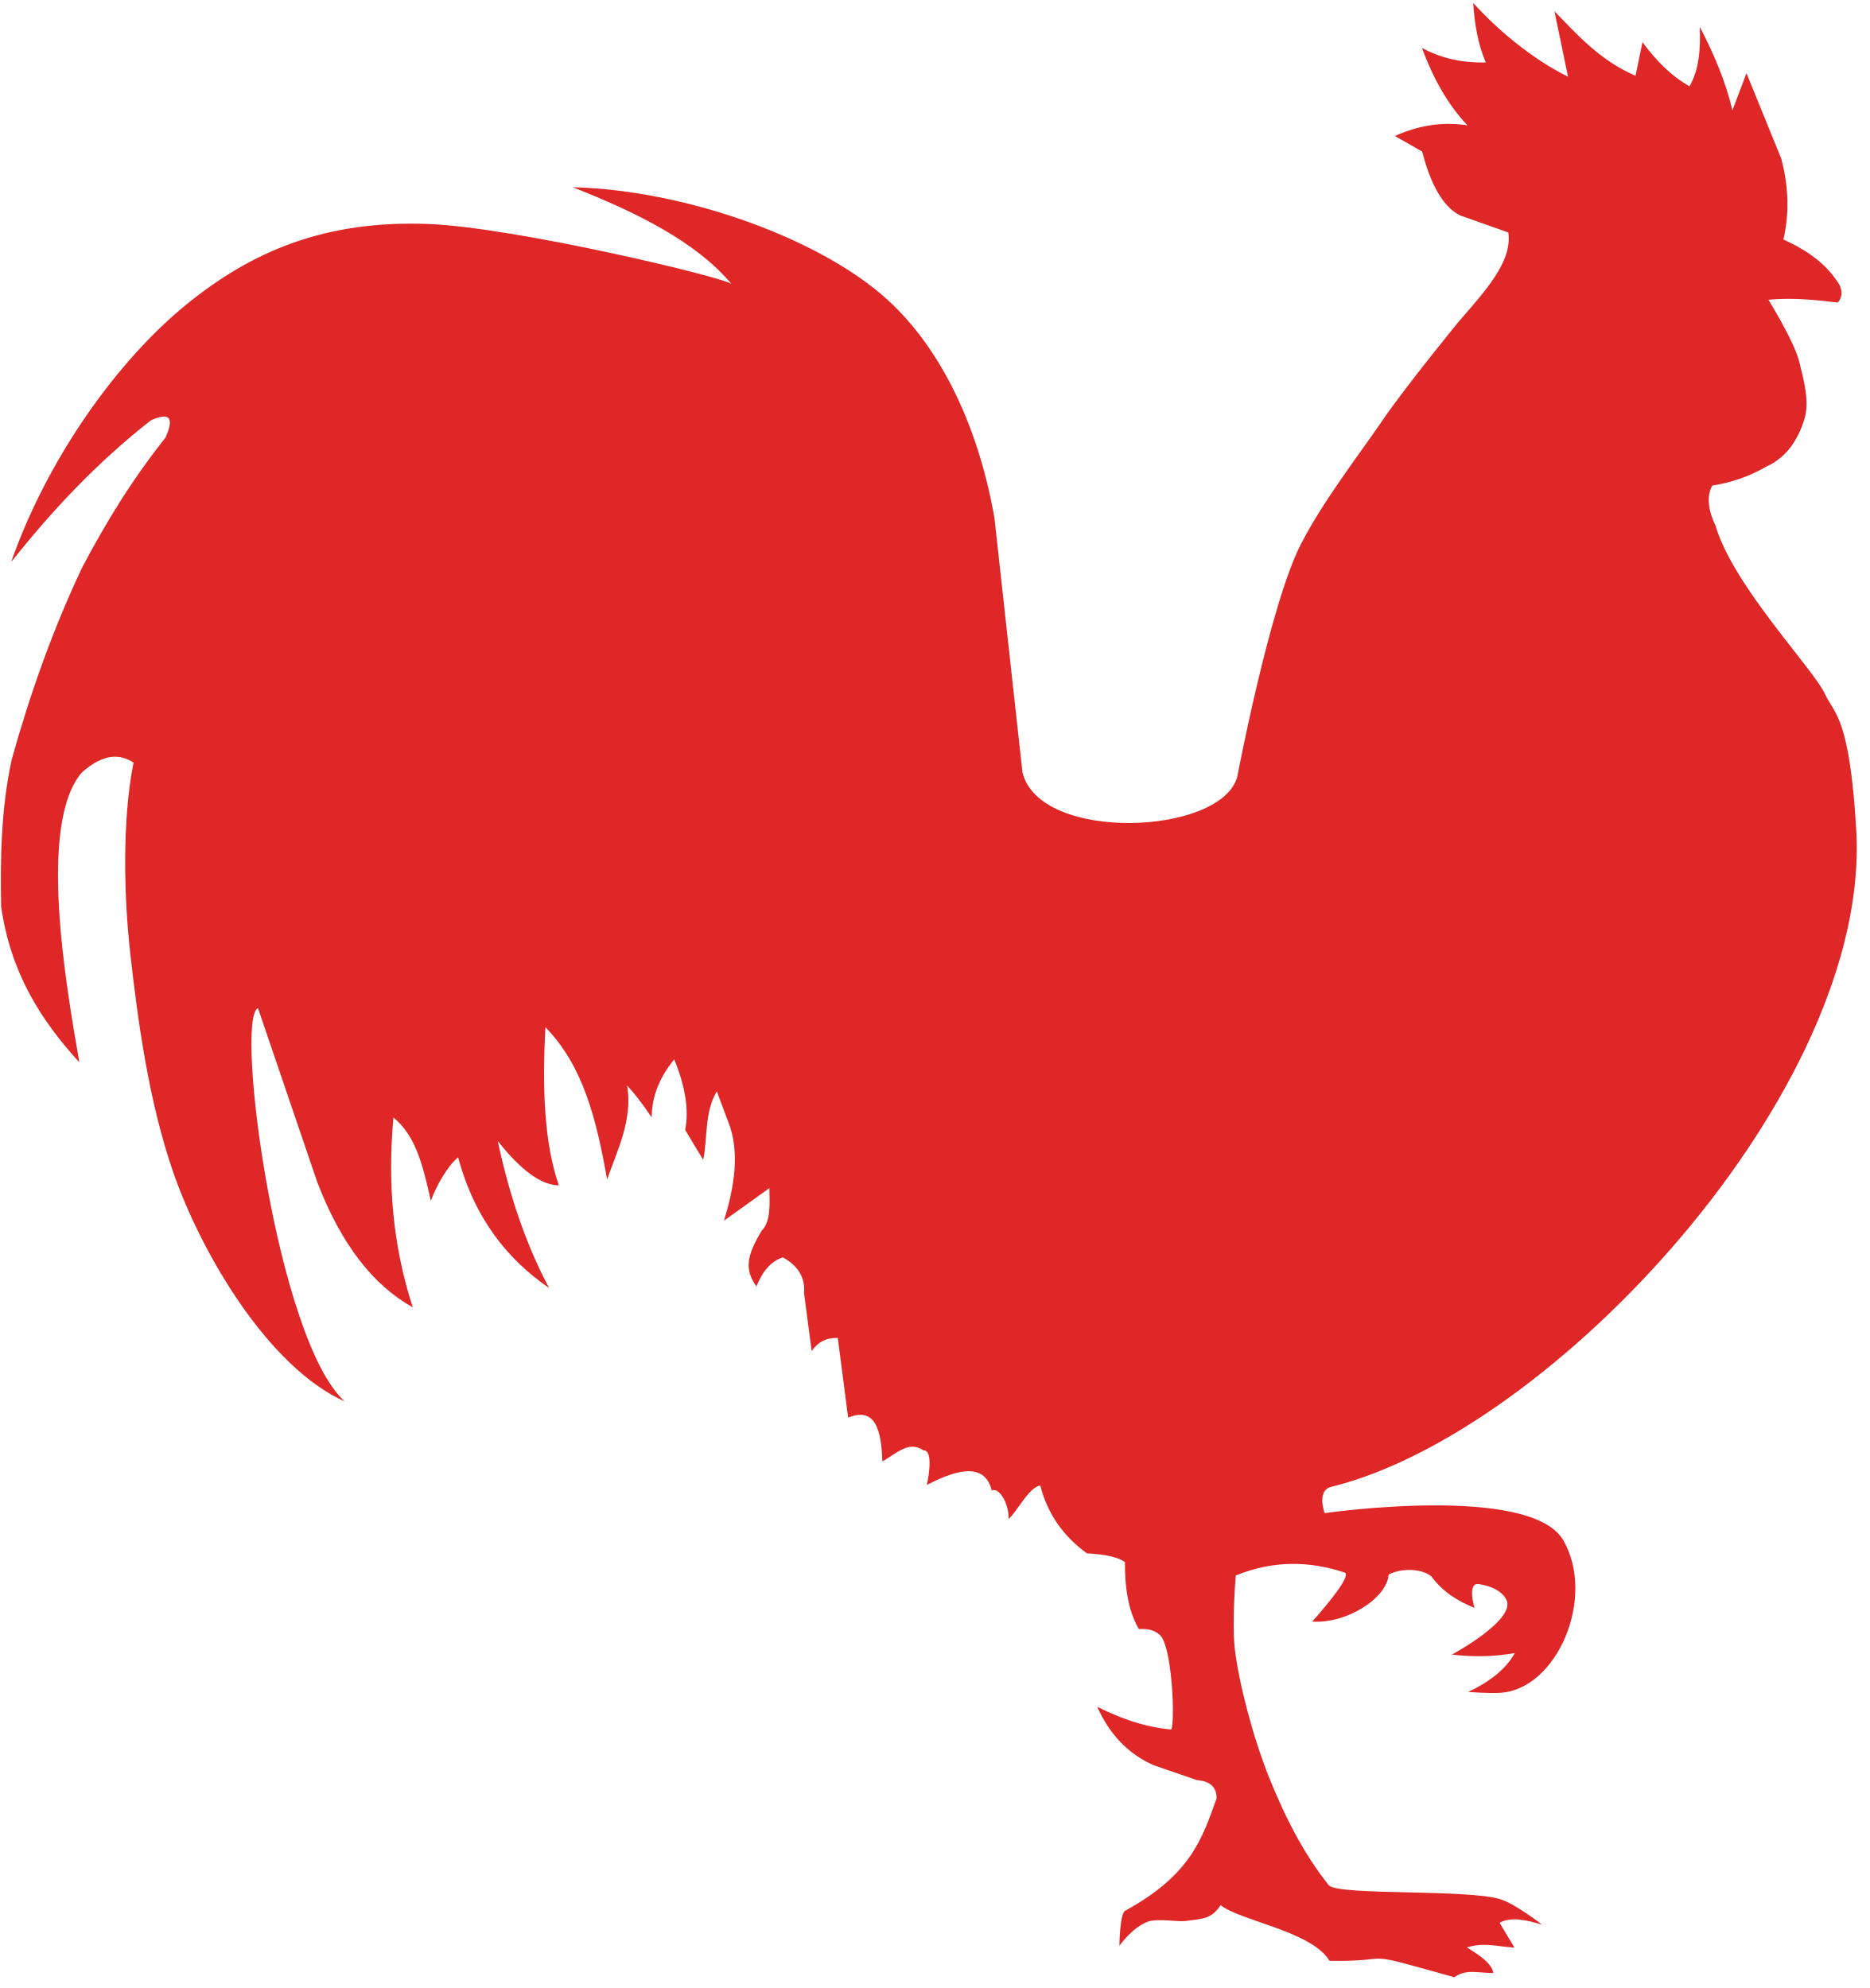
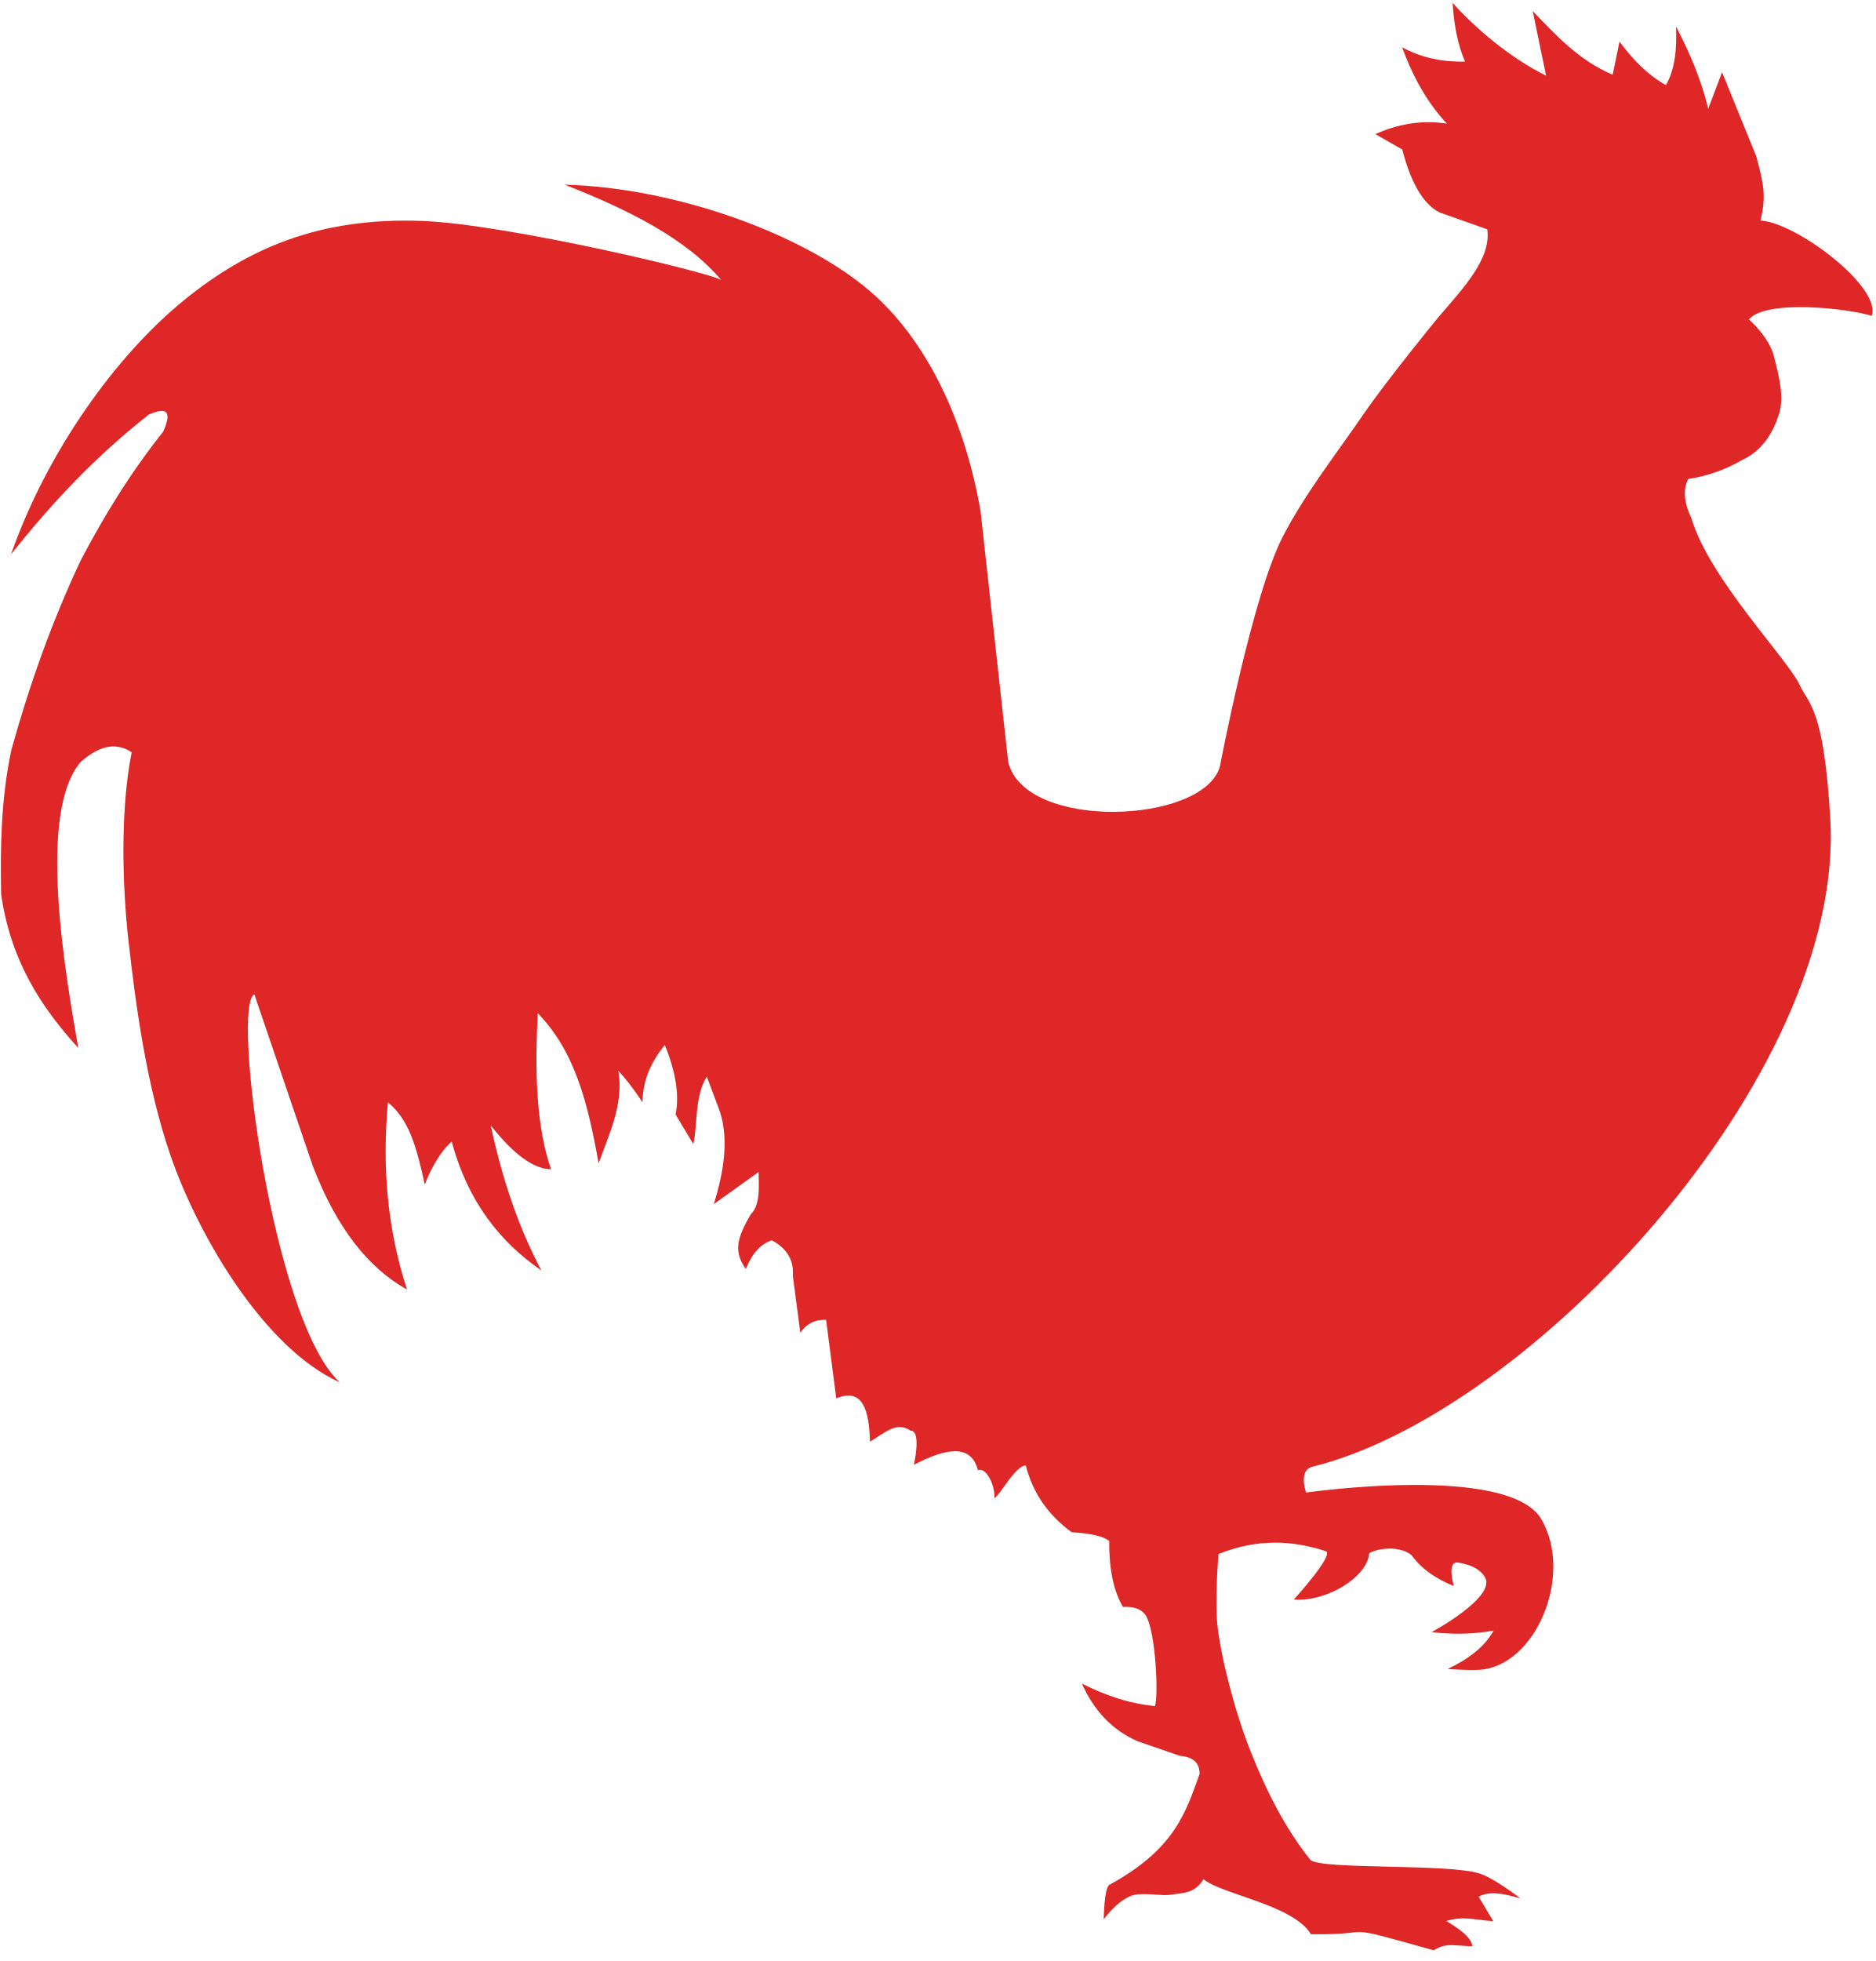
- <svg xmlns="http://www.w3.org/2000/svg" width="100%" height="100%" viewBox="0 0 173 184" version="1.1" xml:space="preserve" style="fill-rule:evenodd;clip-rule:evenodd;stroke-linejoin:round;stroke-miterlimit:2;">
+ <svg xmlns="http://www.w3.org/2000/svg" width="100%" height="100%" viewBox="0 0 176 184" version="1.1" xml:space="preserve" style="fill-rule:evenodd;clip-rule:evenodd;stroke-linejoin:round;stroke-miterlimit:2;">
  <g id="Diver-down-flag">
    </g>
  <g id="g186">
    </g>
  <g id="Filigree">
    </g>
-   <rect id="Artboard26" x="0" y="0" width="172.025" height="183" style="fill:none;" />
-   <path d="M171.763,76.872C173.141,100.869 143.662,132.576 123.172,137.619C121.797,137.958 122.571,140.048 122.571,140.048C122.571,140.048 141.6,137.303 144.65,142.558C147.7,147.814 144.11,156.378 138.784,156.683C137.742,156.743 135.855,156.599 135.855,156.599C137.78,155.687 139.312,154.543 140.168,152.999C138.065,153.373 136.161,153.35 134.349,153.14C134.349,153.14 140.475,149.848 139.347,147.978C138.922,147.273 138.124,146.828 136.86,146.617C135.707,146.425 136.436,148.818 136.436,148.818C134.947,148.208 133.55,147.394 132.451,145.908C131.534,145.148 129.653,145.128 128.493,145.729C128.343,147.945 124.537,150.316 121.419,150.085C121.419,150.085 125.383,145.724 124.376,145.533C121.251,144.512 117.956,144.36 114.346,145.817C114.346,145.817 113.972,150.286 114.269,152.702C114.656,155.864 115.94,160.776 117.391,164.411C118.818,167.985 120.588,171.543 122.975,174.515C124.021,175.457 135.934,174.833 138.877,175.799C140.256,176.251 142.687,178.13 142.687,178.13C141.367,177.759 139.904,177.343 138.76,177.96L140.137,180.268C138.08,180.095 137.312,179.778 135.725,180.246C136.754,180.868 138.087,181.735 138.172,182.615C136.489,182.582 135.692,182.248 134.554,183C125.115,180.35 129.611,181.587 123.023,181.486C121.371,178.733 114.727,177.779 112.942,176.329C112.113,177.61 111.334,177.589 109.65,177.804C109.003,177.887 107.013,177.532 106.154,177.879C104.709,178.461 103.578,180.096 103.578,180.096C103.578,180.096 103.615,177.123 104.105,176.855C110.204,173.523 111.25,170.143 112.573,166.45C112.586,165.458 112.026,164.858 110.74,164.755L106.753,163.38C104.313,162.311 102.635,160.442 101.529,157.972C103.694,159.062 105.95,159.855 108.382,160.077C108.724,159.309 108.489,153.028 107.486,151.511C107.076,150.974 106.389,150.714 105.378,150.778C104.597,149.422 104.075,147.549 104.095,144.591C103.551,144.15 102.379,143.874 100.567,143.766C98.322,142.132 96.901,140.03 96.259,137.488C95.18,137.65 93.999,140.092 93.32,140.582C93.41,139.477 92.595,137.633 91.768,137.946C91.156,135.508 88.863,135.816 85.763,137.442C86.026,136.234 86.273,134.199 85.451,134.242C84.136,133.327 83.043,134.445 81.645,135.272C81.556,132.345 80.992,130.172 78.479,131.21L77.523,123.837C76.407,123.8 75.638,124.259 75.106,125.057L74.402,119.707C74.519,118.21 73.816,117.122 72.431,116.376C71.364,116.725 70.558,117.64 69.991,119.074C68.85,117.436 69.111,116.221 70.473,113.916C71.364,113.041 71.215,111.262 71.188,109.97L66.988,112.981C67.917,109.993 68.52,106.598 67.363,103.776L66.331,101.015C65.168,102.877 65.478,105.49 65.066,107.351L63.398,104.574C63.761,102.811 63.444,100.648 62.389,98.051C61.053,99.682 60.302,101.459 60.301,103.424C59.359,102.025 58.634,101.116 58.025,100.468C58.581,103.663 57.042,106.637 56.179,109.165C55.171,103.542 53.981,98.691 50.47,95.071C50.161,100.711 50.354,105.825 51.714,109.712C50.115,109.696 48.238,108.368 46.055,105.6C47.207,110.998 48.819,115.478 50.806,119.208C46.938,116.544 43.923,112.784 42.391,107.117C41.34,107.993 40.331,109.851 39.868,111.147C39.057,107.488 38.385,105.085 36.406,103.429C35.854,109.404 36.327,115.273 38.195,120.997C34.556,118.979 31.583,115.2 29.362,109.427L23.87,93.304C21.693,94.271 25.61,124.006 31.894,129.709C24.825,126.537 18.632,116.026 16.016,108.459C13.767,101.954 12.75,94.475 12.049,88.195C11.483,83.124 11.272,76.046 12.357,70.583C11.089,69.766 9.599,69.717 7.581,71.487C3.46,76.249 6.128,91.314 7.344,98.329C3.706,94.337 0.989,90.003 0.107,83.923C0.028,79.577 0.074,74.994 1.079,70.314C2.789,64.19 4.902,58.227 7.613,52.503C9.724,48.505 12.13,44.507 15.31,40.51C16.233,38.455 15.515,38.217 13.968,38.898C8.909,42.863 4.755,47.325 1.031,52.023C4.402,42.407 10.857,33.374 17.279,28.158C23.358,23.222 30.078,20.387 39.566,20.729C47.663,21.021 67.516,25.784 67.708,26.312C64.459,22.412 58.951,19.665 52.991,17.328C63.62,17.606 76.009,22.166 82.115,27.737C87.35,32.512 90.634,39.996 92.015,47.938L94.61,71.478C96.158,77.999 112.943,77.334 114.48,71.925C114.48,71.925 117.519,55.87 120.397,50.319C122.493,46.276 125.638,42.255 127.995,38.809C130.145,35.666 134.976,29.769 134.976,29.769C137.36,27.002 139.971,24.231 139.568,21.518L135.105,19.938C133.396,19.089 132.29,16.747 131.597,14.029L129.069,12.584C131.072,11.699 133.245,11.217 135.782,11.6C133.909,9.612 132.581,7.162 131.575,4.44C133.113,5.261 134.943,5.829 137.483,5.782C136.759,4.095 136.442,2.228 136.319,0.275C138.516,2.715 141.758,5.46 145.09,7.099L143.837,1.038C145.996,3.283 148.138,5.65 151.338,7.013L151.982,3.903C153.202,5.566 154.594,7.005 156.335,7.988C157.207,6.477 157.372,4.554 157.282,2.483C158.62,5.04 159.689,7.613 160.306,10.211L161.604,6.774L164.823,14.686C165.537,17.383 165.557,19.862 165.019,22.168C167.323,23.205 168.975,24.486 169.972,26.01C170.486,26.642 170.554,27.495 170.042,27.999C168.071,27.769 165.859,27.525 163.632,27.743C163.632,27.743 166.01,31.58 166.477,33.442C166.914,35.184 167.461,37.186 166.961,38.807C166.461,40.429 165.48,42.26 163.475,43.169C161.897,44.083 160.217,44.668 158.439,44.941C157.868,45.955 158.102,47.34 158.731,48.635C160.411,54.304 167.8,61.88 168.894,64.283C169.697,66.047 171.157,66.308 171.763,76.872Z" style="fill:#de2726;" />
+   <rect id="Artboard26" x="0" y="0" width="175.822" height="183" style="fill:none;" />
+   <path d="M171.763,76.872C173.141,100.869 143.662,132.576 123.172,137.619C121.797,137.958 122.571,140.048 122.571,140.048C122.571,140.048 141.6,137.303 144.65,142.558C147.7,147.814 144.11,156.378 138.784,156.683C137.742,156.743 135.855,156.599 135.855,156.599C137.78,155.687 139.312,154.543 140.168,152.999C138.065,153.373 136.161,153.35 134.349,153.14C134.349,153.14 140.475,149.848 139.347,147.978C138.922,147.273 138.124,146.828 136.86,146.617C135.707,146.425 136.436,148.818 136.436,148.818C134.947,148.208 133.55,147.394 132.451,145.908C131.534,145.148 129.653,145.128 128.493,145.729C128.343,147.945 124.537,150.316 121.419,150.085C121.419,150.085 125.383,145.724 124.376,145.533C121.251,144.512 117.956,144.36 114.346,145.817C114.346,145.817 113.972,150.286 114.269,152.702C114.656,155.864 115.94,160.776 117.391,164.411C118.818,167.985 120.588,171.543 122.975,174.515C124.021,175.457 135.934,174.833 138.877,175.799C140.256,176.251 142.687,178.13 142.687,178.13C141.367,177.759 139.904,177.343 138.76,177.96L140.137,180.268C138.08,180.095 137.312,179.778 135.725,180.246C136.754,180.868 138.087,181.735 138.172,182.615C136.489,182.582 135.692,182.248 134.554,183C125.115,180.35 129.611,181.587 123.023,181.486C121.371,178.733 114.727,177.779 112.942,176.329C112.113,177.61 111.334,177.589 109.65,177.804C109.003,177.887 107.013,177.532 106.154,177.879C104.709,178.461 103.578,180.096 103.578,180.096C103.578,180.096 103.615,177.123 104.105,176.855C110.204,173.523 111.25,170.143 112.573,166.45C112.586,165.458 112.026,164.858 110.74,164.755L106.753,163.38C104.313,162.311 102.635,160.442 101.529,157.972C103.694,159.062 105.95,159.855 108.382,160.077C108.724,159.309 108.489,153.028 107.486,151.511C107.076,150.974 106.389,150.714 105.378,150.778C104.597,149.422 104.075,147.549 104.095,144.591C103.551,144.15 102.379,143.874 100.567,143.766C98.322,142.132 96.901,140.03 96.259,137.488C95.18,137.65 93.999,140.092 93.32,140.582C93.41,139.477 92.595,137.633 91.768,137.946C91.156,135.508 88.863,135.816 85.763,137.442C86.026,136.234 86.273,134.199 85.451,134.242C84.136,133.327 83.043,134.445 81.645,135.272C81.556,132.345 80.992,130.172 78.479,131.21L77.523,123.837C76.407,123.8 75.638,124.259 75.106,125.057L74.402,119.707C74.519,118.21 73.816,117.122 72.431,116.376C71.364,116.725 70.558,117.64 69.991,119.074C68.85,117.436 69.111,116.221 70.473,113.916C71.364,113.041 71.215,111.262 71.188,109.97L66.988,112.981C67.917,109.993 68.52,106.598 67.363,103.776L66.331,101.015C65.168,102.877 65.478,105.49 65.066,107.351L63.398,104.574C63.761,102.811 63.444,100.648 62.389,98.051C61.053,99.682 60.302,101.459 60.301,103.424C59.359,102.025 58.634,101.116 58.025,100.468C58.581,103.663 57.042,106.637 56.179,109.165C55.171,103.542 53.981,98.691 50.47,95.071C50.161,100.711 50.354,105.825 51.714,109.712C50.115,109.696 48.238,108.368 46.055,105.6C47.207,110.998 48.819,115.478 50.806,119.208C46.938,116.544 43.923,112.784 42.391,107.117C41.34,107.993 40.331,109.851 39.868,111.147C39.057,107.488 38.385,105.085 36.406,103.429C35.854,109.404 36.327,115.273 38.195,120.997C34.556,118.979 31.583,115.2 29.362,109.427L23.87,93.304C21.693,94.271 25.61,124.006 31.894,129.709C24.825,126.537 18.632,116.026 16.016,108.459C13.767,101.954 12.75,94.475 12.049,88.195C11.483,83.124 11.272,76.046 12.357,70.583C11.089,69.766 9.599,69.717 7.581,71.487C3.46,76.249 6.128,91.314 7.344,98.329C3.706,94.337 0.989,90.003 0.107,83.923C0.028,79.577 0.074,74.994 1.079,70.314C2.789,64.19 4.902,58.227 7.613,52.503C9.724,48.505 12.13,44.507 15.31,40.51C16.233,38.455 15.515,38.217 13.968,38.898C8.909,42.863 4.755,47.325 1.031,52.023C4.402,42.407 10.857,33.374 17.279,28.158C23.358,23.222 30.078,20.387 39.566,20.729C47.663,21.021 67.516,25.784 67.708,26.312C64.459,22.412 58.951,19.665 52.991,17.328C63.62,17.606 76.009,22.166 82.115,27.737C87.35,32.512 90.634,39.996 92.015,47.938L94.61,71.478C96.158,77.999 112.943,77.334 114.48,71.925C114.48,71.925 117.519,55.87 120.397,50.319C122.493,46.276 125.638,42.255 127.995,38.809C130.145,35.666 134.976,29.769 134.976,29.769C137.36,27.002 139.971,24.231 139.568,21.518L135.105,19.938C133.396,19.089 132.29,16.747 131.597,14.029L129.069,12.584C131.072,11.699 133.245,11.217 135.782,11.6C133.909,9.612 132.581,7.162 131.575,4.44C133.113,5.261 134.943,5.829 137.483,5.782C136.759,4.095 136.442,2.228 136.319,0.275C138.516,2.715 141.758,5.46 145.09,7.099L143.837,1.038C145.996,3.283 148.138,5.65 151.338,7.013L151.982,3.903C153.202,5.566 154.594,7.005 156.335,7.988C157.207,6.477 157.372,4.554 157.282,2.483C158.62,5.04 159.689,7.613 160.306,10.211L161.604,6.774L164.823,14.686C165.537,17.383 165.751,18.385 165.213,20.691C168.584,20.885 176.61,26.953 175.649,29.637C173.559,28.962 165.779,28.048 164.118,29.969C164.118,29.969 166.01,31.58 166.477,33.442C166.914,35.184 167.461,37.186 166.961,38.807C166.461,40.429 165.48,42.26 163.475,43.169C161.897,44.083 160.217,44.668 158.439,44.941C157.868,45.955 158.102,47.34 158.731,48.635C160.411,54.304 167.8,61.88 168.894,64.283C169.697,66.047 171.157,66.308 171.763,76.872Z" style="fill:#de2726;" />
</svg>
